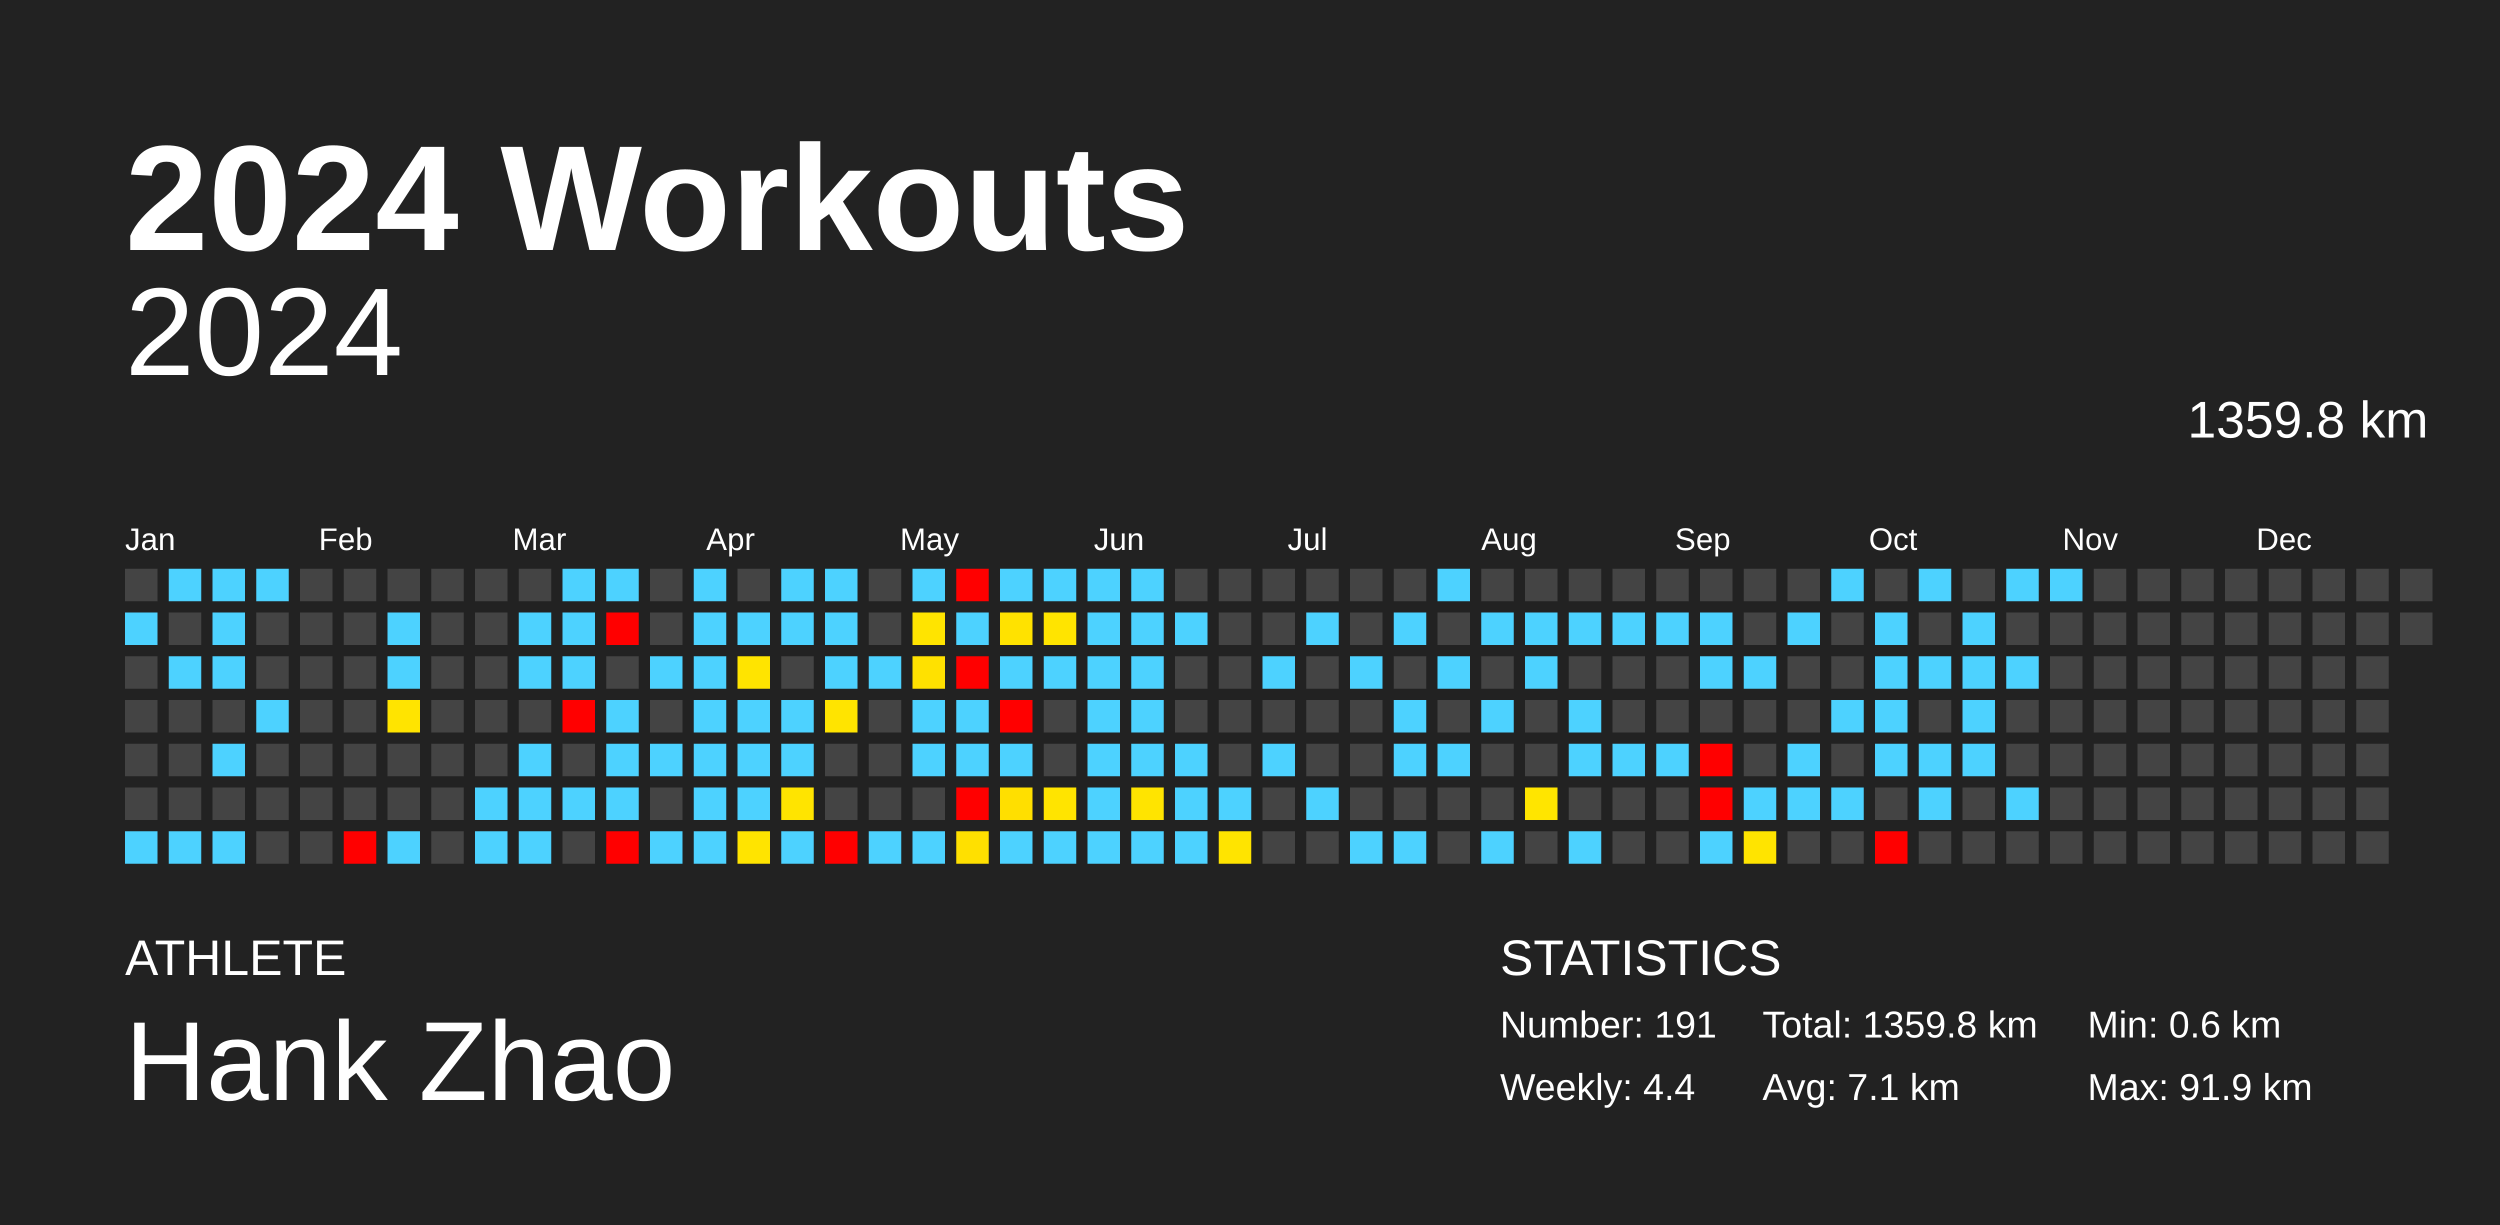
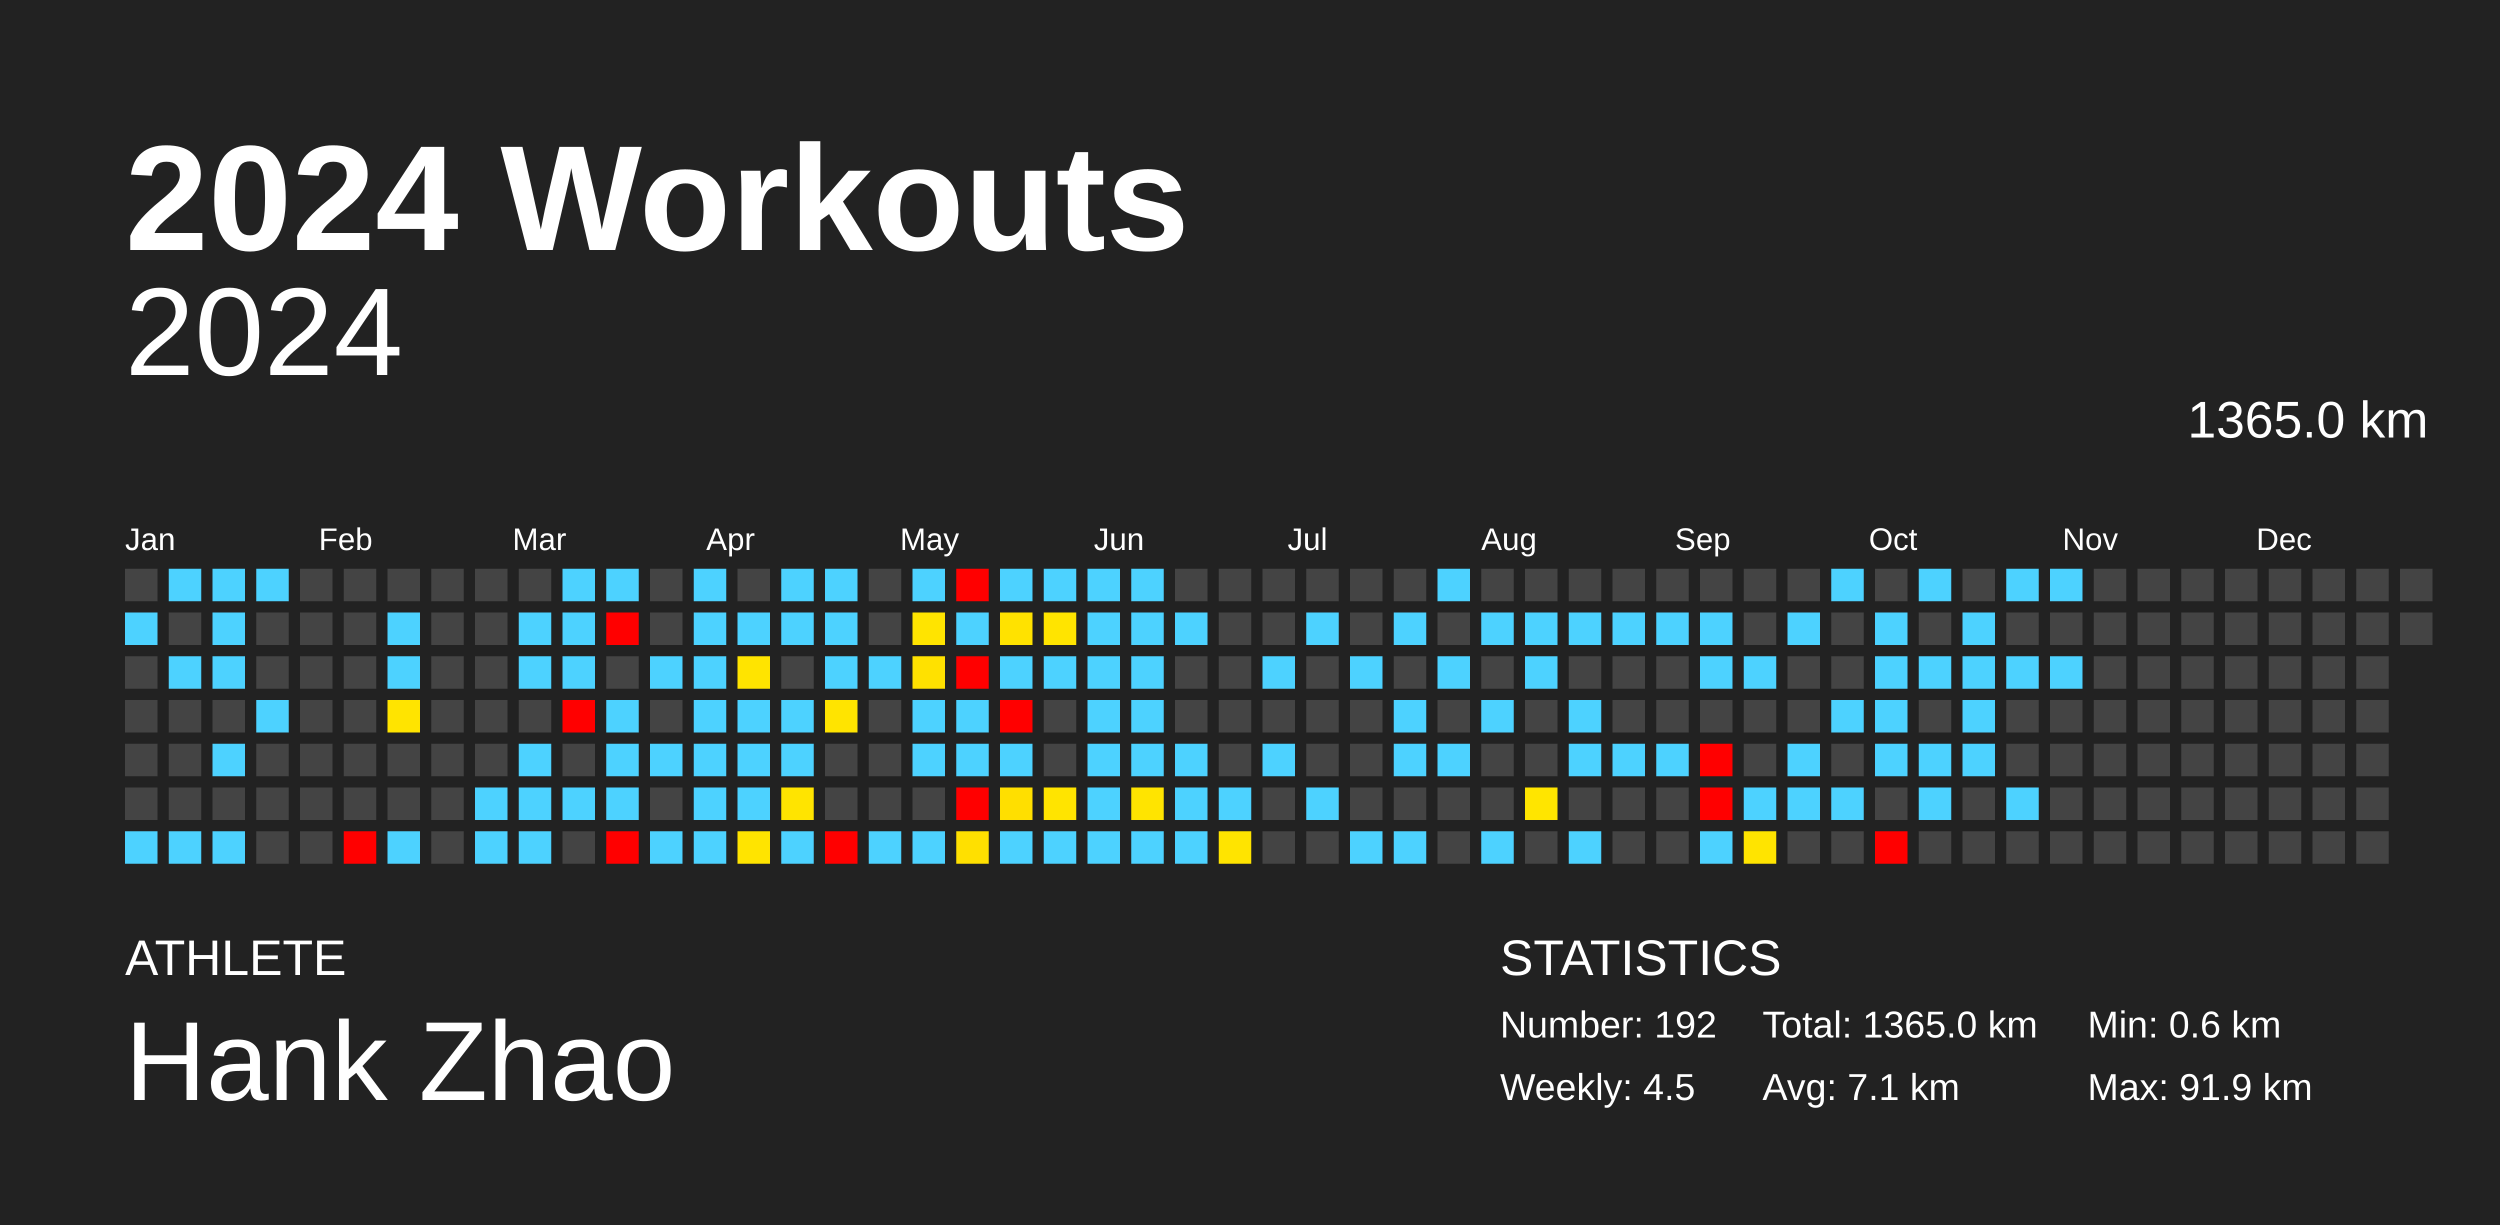
<svg xmlns="http://www.w3.org/2000/svg" baseProfile="full" height="98mm" version="1.1" viewBox="0,0,200,98" width="200mm">
  <defs />
  <rect fill="#222222" height="98" width="200" x="0" y="0" />
  <text fill="#FFFFFF" style="font-size:12px; font-family:Arial; font-weight:bold;" x="10" y="20">2024 Workouts</text>
  <text fill="#FFFFFF" style="font-size:4px; font-family:Arial" x="10" y="78">ATHLETE</text>
  <text fill="#FFFFFF" style="font-size:9px; font-family:Arial" x="10" y="88">Hank Zhao</text>
  <text fill="#FFFFFF" style="font-size:4px; font-family:Arial" x="120" y="78">STATISTICS</text>
-   <text fill="#FFFFFF" style="font-size:3px; font-family:Arial" x="120" y="83">Number: 191</text>
-   <text fill="#FFFFFF" style="font-size:3px; font-family:Arial" x="120" y="88">Weekly: 4.4</text>
-   <text fill="#FFFFFF" style="font-size:3px; font-family:Arial" x="141" y="83">Total: 1359.8 km</text>
+   <text fill="#FFFFFF" style="font-size:3px; font-family:Arial" x="120" y="83">Number: 192</text>
+   <text fill="#FFFFFF" style="font-size:3px; font-family:Arial" x="120" y="88">Weekly: 4.5</text>
+   <text fill="#FFFFFF" style="font-size:3px; font-family:Arial" x="141" y="83">Total: 1365.0 km</text>
  <text fill="#FFFFFF" style="font-size:3px; font-family:Arial" x="141" y="88">Avg: 7.1 km</text>
  <text fill="#FFFFFF" style="font-size:3px; font-family:Arial" x="167" y="83">Min: 0.6 km</text>
  <text fill="#FFFFFF" style="font-size:3px; font-family:Arial" x="167" y="88">Max: 91.9 km</text>
  <text alignment-baseline="hanging" fill="#FFFFFF" style="font-size:10.0px; font-family:Arial;" x="10" y="30">2024</text>
-   <text alignment-baseline="hanging" fill="#FFFFFF" style="font-size:4.125px; font-family:Arial;" x="175" y="35">1359.8 km</text>
+   <text alignment-baseline="hanging" fill="#FFFFFF" style="font-size:4.125px; font-family:Arial;" x="175" y="35">1365.0 km</text>
  <text fill="#FFFFFF" style="font-size:2.5px; font-family:Arial" x="10.0" y="44">Jan</text>
  <text fill="#FFFFFF" style="font-size:2.5px; font-family:Arial" x="25.5" y="44">Feb</text>
  <text fill="#FFFFFF" style="font-size:2.5px; font-family:Arial" x="41.0" y="44">Mar</text>
  <text fill="#FFFFFF" style="font-size:2.5px; font-family:Arial" x="56.5" y="44">Apr</text>
  <text fill="#FFFFFF" style="font-size:2.5px; font-family:Arial" x="72.0" y="44">May</text>
  <text fill="#FFFFFF" style="font-size:2.5px; font-family:Arial" x="87.5" y="44">Jun</text>
  <text fill="#FFFFFF" style="font-size:2.5px; font-family:Arial" x="103.0" y="44">Jul</text>
  <text fill="#FFFFFF" style="font-size:2.5px; font-family:Arial" x="118.5" y="44">Aug</text>
  <text fill="#FFFFFF" style="font-size:2.5px; font-family:Arial" x="134.0" y="44">Sep</text>
  <text fill="#FFFFFF" style="font-size:2.5px; font-family:Arial" x="149.5" y="44">Oct</text>
  <text fill="#FFFFFF" style="font-size:2.5px; font-family:Arial" x="165.0" y="44">Nov</text>
  <text fill="#FFFFFF" style="font-size:2.5px; font-family:Arial" x="180.5" y="44">Dec</text>
  <rect fill="#444444" height="2.6" width="2.6" x="10.0" y="45.5" />
  <rect fill="#4dd2ff" height="2.6" width="2.6" x="10.0" y="49.0" />
  <rect fill="#444444" height="2.6" width="2.6" x="10.0" y="52.5" />
  <rect fill="#444444" height="2.6" width="2.6" x="10.0" y="56.0" />
  <rect fill="#444444" height="2.6" width="2.6" x="10.0" y="59.5" />
  <rect fill="#444444" height="2.6" width="2.6" x="10.0" y="63.0" />
  <rect fill="#4dd2ff" height="2.6" width="2.6" x="10.0" y="66.5" />
  <rect fill="#4dd2ff" height="2.6" width="2.6" x="13.5" y="45.5" />
  <rect fill="#444444" height="2.6" width="2.6" x="13.5" y="49.0" />
  <rect fill="#4dd2ff" height="2.6" width="2.6" x="13.5" y="52.5" />
  <rect fill="#444444" height="2.6" width="2.6" x="13.5" y="56.0" />
  <rect fill="#444444" height="2.6" width="2.6" x="13.5" y="59.5" />
  <rect fill="#444444" height="2.6" width="2.6" x="13.5" y="63.0" />
  <rect fill="#4dd2ff" height="2.6" width="2.6" x="13.5" y="66.5" />
  <rect fill="#4dd2ff" height="2.6" width="2.6" x="17.0" y="45.5" />
  <rect fill="#4dd2ff" height="2.6" width="2.6" x="17.0" y="49.0" />
  <rect fill="#4dd2ff" height="2.6" width="2.6" x="17.0" y="52.5" />
  <rect fill="#444444" height="2.6" width="2.6" x="17.0" y="56.0" />
  <rect fill="#4dd2ff" height="2.6" width="2.6" x="17.0" y="59.5" />
  <rect fill="#444444" height="2.6" width="2.6" x="17.0" y="63.0" />
  <rect fill="#4dd2ff" height="2.6" width="2.6" x="17.0" y="66.5" />
  <rect fill="#4dd2ff" height="2.6" width="2.6" x="20.5" y="45.5" />
  <rect fill="#444444" height="2.6" width="2.6" x="20.5" y="49.0" />
  <rect fill="#444444" height="2.6" width="2.6" x="20.5" y="52.5" />
  <rect fill="#4dd2ff" height="2.6" width="2.6" x="20.5" y="56.0" />
  <rect fill="#444444" height="2.6" width="2.6" x="20.5" y="59.5" />
  <rect fill="#444444" height="2.6" width="2.6" x="20.5" y="63.0" />
  <rect fill="#444444" height="2.6" width="2.6" x="20.5" y="66.5" />
  <rect fill="#444444" height="2.6" width="2.6" x="24.0" y="45.5" />
  <rect fill="#444444" height="2.6" width="2.6" x="24.0" y="49.0" />
  <rect fill="#444444" height="2.6" width="2.6" x="24.0" y="52.5" />
  <rect fill="#444444" height="2.6" width="2.6" x="24.0" y="56.0" />
  <rect fill="#444444" height="2.6" width="2.6" x="24.0" y="59.5" />
  <rect fill="#444444" height="2.6" width="2.6" x="24.0" y="63.0" />
  <rect fill="#444444" height="2.6" width="2.6" x="24.0" y="66.5" />
  <rect fill="#444444" height="2.6" width="2.6" x="27.5" y="45.5" />
  <rect fill="#444444" height="2.6" width="2.6" x="27.5" y="49.0" />
  <rect fill="#444444" height="2.6" width="2.6" x="27.5" y="52.5" />
  <rect fill="#444444" height="2.6" width="2.6" x="27.5" y="56.0" />
  <rect fill="#444444" height="2.6" width="2.6" x="27.5" y="59.5" />
  <rect fill="#444444" height="2.6" width="2.6" x="27.5" y="63.0" />
  <rect fill="red" height="2.6" width="2.6" x="27.5" y="66.5" />
  <rect fill="#444444" height="2.6" width="2.6" x="31.0" y="45.5" />
  <rect fill="#4dd2ff" height="2.6" width="2.6" x="31.0" y="49.0" />
  <rect fill="#4dd2ff" height="2.6" width="2.6" x="31.0" y="52.5" />
  <rect fill="#ffe400" height="2.6" width="2.6" x="31.0" y="56.0" />
  <rect fill="#444444" height="2.6" width="2.6" x="31.0" y="59.5" />
  <rect fill="#444444" height="2.6" width="2.6" x="31.0" y="63.0" />
  <rect fill="#4dd2ff" height="2.6" width="2.6" x="31.0" y="66.5" />
  <rect fill="#444444" height="2.6" width="2.6" x="34.5" y="45.5" />
  <rect fill="#444444" height="2.6" width="2.6" x="34.5" y="49.0" />
  <rect fill="#444444" height="2.6" width="2.6" x="34.5" y="52.5" />
  <rect fill="#444444" height="2.6" width="2.6" x="34.5" y="56.0" />
  <rect fill="#444444" height="2.6" width="2.6" x="34.5" y="59.5" />
  <rect fill="#444444" height="2.6" width="2.6" x="34.5" y="63.0" />
  <rect fill="#444444" height="2.6" width="2.6" x="34.5" y="66.5" />
  <rect fill="#444444" height="2.6" width="2.6" x="38.0" y="45.5" />
  <rect fill="#444444" height="2.6" width="2.6" x="38.0" y="49.0" />
  <rect fill="#444444" height="2.6" width="2.6" x="38.0" y="52.5" />
  <rect fill="#444444" height="2.6" width="2.6" x="38.0" y="56.0" />
  <rect fill="#444444" height="2.6" width="2.6" x="38.0" y="59.5" />
  <rect fill="#4dd2ff" height="2.6" width="2.6" x="38.0" y="63.0" />
  <rect fill="#4dd2ff" height="2.6" width="2.6" x="38.0" y="66.5" />
  <rect fill="#444444" height="2.6" width="2.6" x="41.5" y="45.5" />
  <rect fill="#4dd2ff" height="2.6" width="2.6" x="41.5" y="49.0" />
  <rect fill="#4dd2ff" height="2.6" width="2.6" x="41.5" y="52.5" />
  <rect fill="#444444" height="2.6" width="2.6" x="41.5" y="56.0" />
  <rect fill="#4dd2ff" height="2.6" width="2.6" x="41.5" y="59.5" />
  <rect fill="#4dd2ff" height="2.6" width="2.6" x="41.5" y="63.0" />
  <rect fill="#4dd2ff" height="2.6" width="2.6" x="41.5" y="66.5" />
  <rect fill="#4dd2ff" height="2.6" width="2.6" x="45.0" y="45.5" />
  <rect fill="#4dd2ff" height="2.6" width="2.6" x="45.0" y="49.0" />
  <rect fill="#4dd2ff" height="2.6" width="2.6" x="45.0" y="52.5" />
  <rect fill="red" height="2.6" width="2.6" x="45.0" y="56.0" />
  <rect fill="#444444" height="2.6" width="2.6" x="45.0" y="59.5" />
  <rect fill="#4dd2ff" height="2.6" width="2.6" x="45.0" y="63.0" />
  <rect fill="#444444" height="2.6" width="2.6" x="45.0" y="66.5" />
  <rect fill="#4dd2ff" height="2.6" width="2.6" x="48.5" y="45.5" />
  <rect fill="red" height="2.6" width="2.6" x="48.5" y="49.0" />
  <rect fill="#444444" height="2.6" width="2.6" x="48.5" y="52.5" />
  <rect fill="#4dd2ff" height="2.6" width="2.6" x="48.5" y="56.0" />
  <rect fill="#4dd2ff" height="2.6" width="2.6" x="48.5" y="59.5" />
  <rect fill="#4dd2ff" height="2.6" width="2.6" x="48.5" y="63.0" />
  <rect fill="red" height="2.6" width="2.6" x="48.5" y="66.5" />
  <rect fill="#444444" height="2.6" width="2.6" x="52.0" y="45.5" />
  <rect fill="#444444" height="2.6" width="2.6" x="52.0" y="49.0" />
  <rect fill="#4dd2ff" height="2.6" width="2.6" x="52.0" y="52.5" />
  <rect fill="#444444" height="2.6" width="2.6" x="52.0" y="56.0" />
  <rect fill="#4dd2ff" height="2.6" width="2.6" x="52.0" y="59.5" />
  <rect fill="#444444" height="2.6" width="2.6" x="52.0" y="63.0" />
  <rect fill="#4dd2ff" height="2.6" width="2.6" x="52.0" y="66.5" />
  <rect fill="#4dd2ff" height="2.6" width="2.6" x="55.5" y="45.5" />
  <rect fill="#4dd2ff" height="2.6" width="2.6" x="55.5" y="49.0" />
  <rect fill="#4dd2ff" height="2.6" width="2.6" x="55.5" y="52.5" />
  <rect fill="#4dd2ff" height="2.6" width="2.6" x="55.5" y="56.0" />
  <rect fill="#4dd2ff" height="2.6" width="2.6" x="55.5" y="59.5" />
  <rect fill="#4dd2ff" height="2.6" width="2.6" x="55.5" y="63.0" />
  <rect fill="#4dd2ff" height="2.6" width="2.6" x="55.5" y="66.5" />
  <rect fill="#444444" height="2.6" width="2.6" x="59.0" y="45.5" />
  <rect fill="#4dd2ff" height="2.6" width="2.6" x="59.0" y="49.0" />
  <rect fill="#ffe400" height="2.6" width="2.6" x="59.0" y="52.5" />
  <rect fill="#4dd2ff" height="2.6" width="2.6" x="59.0" y="56.0" />
  <rect fill="#4dd2ff" height="2.6" width="2.6" x="59.0" y="59.5" />
  <rect fill="#4dd2ff" height="2.6" width="2.6" x="59.0" y="63.0" />
  <rect fill="#ffe400" height="2.6" width="2.6" x="59.0" y="66.5" />
  <rect fill="#4dd2ff" height="2.6" width="2.6" x="62.5" y="45.5" />
  <rect fill="#4dd2ff" height="2.6" width="2.6" x="62.5" y="49.0" />
  <rect fill="#444444" height="2.6" width="2.6" x="62.5" y="52.5" />
  <rect fill="#4dd2ff" height="2.6" width="2.6" x="62.5" y="56.0" />
  <rect fill="#4dd2ff" height="2.6" width="2.6" x="62.5" y="59.5" />
  <rect fill="#ffe400" height="2.6" width="2.6" x="62.5" y="63.0" />
  <rect fill="#4dd2ff" height="2.6" width="2.6" x="62.5" y="66.5" />
  <rect fill="#4dd2ff" height="2.6" width="2.6" x="66.0" y="45.5" />
  <rect fill="#4dd2ff" height="2.6" width="2.6" x="66.0" y="49.0" />
  <rect fill="#4dd2ff" height="2.6" width="2.6" x="66.0" y="52.5" />
  <rect fill="#ffe400" height="2.6" width="2.6" x="66.0" y="56.0" />
  <rect fill="#444444" height="2.6" width="2.6" x="66.0" y="59.5" />
  <rect fill="#444444" height="2.6" width="2.6" x="66.0" y="63.0" />
  <rect fill="red" height="2.6" width="2.6" x="66.0" y="66.5" />
  <rect fill="#444444" height="2.6" width="2.6" x="69.5" y="45.5" />
  <rect fill="#444444" height="2.6" width="2.6" x="69.5" y="49.0" />
  <rect fill="#4dd2ff" height="2.6" width="2.6" x="69.5" y="52.5" />
  <rect fill="#444444" height="2.6" width="2.6" x="69.5" y="56.0" />
  <rect fill="#444444" height="2.6" width="2.6" x="69.5" y="59.5" />
  <rect fill="#444444" height="2.6" width="2.6" x="69.5" y="63.0" />
  <rect fill="#4dd2ff" height="2.6" width="2.6" x="69.5" y="66.5" />
  <rect fill="#4dd2ff" height="2.6" width="2.6" x="73.0" y="45.5" />
  <rect fill="#ffe400" height="2.6" width="2.6" x="73.0" y="49.0" />
  <rect fill="#ffe100" height="2.6" width="2.6" x="73.0" y="52.5" />
  <rect fill="#4dd2ff" height="2.6" width="2.6" x="73.0" y="56.0" />
  <rect fill="#4dd2ff" height="2.6" width="2.6" x="73.0" y="59.5" />
  <rect fill="#444444" height="2.6" width="2.6" x="73.0" y="63.0" />
  <rect fill="#4dd2ff" height="2.6" width="2.6" x="73.0" y="66.5" />
  <rect fill="red" height="2.6" width="2.6" x="76.5" y="45.5" />
  <rect fill="#4dd2ff" height="2.6" width="2.6" x="76.5" y="49.0" />
  <rect fill="red" height="2.6" width="2.6" x="76.5" y="52.5" />
  <rect fill="#4dd2ff" height="2.6" width="2.6" x="76.5" y="56.0" />
  <rect fill="#4dd2ff" height="2.6" width="2.6" x="76.5" y="59.5" />
  <rect fill="red" height="2.6" width="2.6" x="76.5" y="63.0" />
  <rect fill="#ffe000" height="2.6" width="2.6" x="76.5" y="66.5" />
  <rect fill="#4dd2ff" height="2.6" width="2.6" x="80.0" y="45.5" />
  <rect fill="#ffe200" height="2.6" width="2.6" x="80.0" y="49.0" />
  <rect fill="#4dd2ff" height="2.6" width="2.6" x="80.0" y="52.5" />
  <rect fill="red" height="2.6" width="2.6" x="80.0" y="56.0" />
  <rect fill="#4dd2ff" height="2.6" width="2.6" x="80.0" y="59.5" />
  <rect fill="#ffdf00" height="2.6" width="2.6" x="80.0" y="63.0" />
  <rect fill="#4dd2ff" height="2.6" width="2.6" x="80.0" y="66.5" />
  <rect fill="#4dd2ff" height="2.6" width="2.6" x="83.5" y="45.5" />
  <rect fill="#ffe400" height="2.6" width="2.6" x="83.5" y="49.0" />
  <rect fill="#4dd2ff" height="2.6" width="2.6" x="83.5" y="52.5" />
  <rect fill="#444444" height="2.6" width="2.6" x="83.5" y="56.0" />
  <rect fill="#444444" height="2.6" width="2.6" x="83.5" y="59.5" />
  <rect fill="#ffe400" height="2.6" width="2.6" x="83.5" y="63.0" />
  <rect fill="#4dd2ff" height="2.6" width="2.6" x="83.5" y="66.5" />
  <rect fill="#4dd2ff" height="2.6" width="2.6" x="87.0" y="45.5" />
  <rect fill="#4dd2ff" height="2.6" width="2.6" x="87.0" y="49.0" />
  <rect fill="#4dd2ff" height="2.6" width="2.6" x="87.0" y="52.5" />
  <rect fill="#4dd2ff" height="2.6" width="2.6" x="87.0" y="56.0" />
  <rect fill="#4dd2ff" height="2.6" width="2.6" x="87.0" y="59.5" />
  <rect fill="#4dd2ff" height="2.6" width="2.6" x="87.0" y="63.0" />
  <rect fill="#4dd2ff" height="2.6" width="2.6" x="87.0" y="66.5" />
  <rect fill="#4dd2ff" height="2.6" width="2.6" x="90.5" y="45.5" />
  <rect fill="#4dd2ff" height="2.6" width="2.6" x="90.5" y="49.0" />
  <rect fill="#4dd2ff" height="2.6" width="2.6" x="90.5" y="52.5" />
  <rect fill="#4dd2ff" height="2.6" width="2.6" x="90.5" y="56.0" />
  <rect fill="#4dd2ff" height="2.6" width="2.6" x="90.5" y="59.5" />
  <rect fill="#ffe400" height="2.6" width="2.6" x="90.5" y="63.0" />
  <rect fill="#4dd2ff" height="2.6" width="2.6" x="90.5" y="66.5" />
  <rect fill="#444444" height="2.6" width="2.6" x="94.0" y="45.5" />
  <rect fill="#4dd2ff" height="2.6" width="2.6" x="94.0" y="49.0" />
  <rect fill="#444444" height="2.6" width="2.6" x="94.0" y="52.5" />
  <rect fill="#444444" height="2.6" width="2.6" x="94.0" y="56.0" />
  <rect fill="#4dd2ff" height="2.6" width="2.6" x="94.0" y="59.5" />
  <rect fill="#4dd2ff" height="2.6" width="2.6" x="94.0" y="63.0" />
  <rect fill="#4dd2ff" height="2.6" width="2.6" x="94.0" y="66.5" />
  <rect fill="#444444" height="2.6" width="2.6" x="97.5" y="45.5" />
  <rect fill="#444444" height="2.6" width="2.6" x="97.5" y="49.0" />
  <rect fill="#444444" height="2.6" width="2.6" x="97.5" y="52.5" />
  <rect fill="#444444" height="2.6" width="2.6" x="97.5" y="56.0" />
  <rect fill="#444444" height="2.6" width="2.6" x="97.5" y="59.5" />
  <rect fill="#4dd2ff" height="2.6" width="2.6" x="97.5" y="63.0" />
  <rect fill="#ffe400" height="2.6" width="2.6" x="97.5" y="66.5" />
  <rect fill="#444444" height="2.6" width="2.6" x="101.0" y="45.5" />
  <rect fill="#444444" height="2.6" width="2.6" x="101.0" y="49.0" />
  <rect fill="#4dd2ff" height="2.6" width="2.6" x="101.0" y="52.5" />
  <rect fill="#444444" height="2.6" width="2.6" x="101.0" y="56.0" />
  <rect fill="#4dd2ff" height="2.6" width="2.6" x="101.0" y="59.5" />
  <rect fill="#444444" height="2.6" width="2.6" x="101.0" y="63.0" />
  <rect fill="#444444" height="2.6" width="2.6" x="101.0" y="66.5" />
  <rect fill="#444444" height="2.6" width="2.6" x="104.5" y="45.5" />
  <rect fill="#4dd2ff" height="2.6" width="2.6" x="104.5" y="49.0" />
  <rect fill="#444444" height="2.6" width="2.6" x="104.5" y="52.5" />
  <rect fill="#444444" height="2.6" width="2.6" x="104.5" y="56.0" />
  <rect fill="#444444" height="2.6" width="2.6" x="104.5" y="59.5" />
  <rect fill="#4dd2ff" height="2.6" width="2.6" x="104.5" y="63.0" />
  <rect fill="#444444" height="2.6" width="2.6" x="104.5" y="66.5" />
  <rect fill="#444444" height="2.6" width="2.6" x="108.0" y="45.5" />
  <rect fill="#444444" height="2.6" width="2.6" x="108.0" y="49.0" />
  <rect fill="#4dd2ff" height="2.6" width="2.6" x="108.0" y="52.5" />
  <rect fill="#444444" height="2.6" width="2.6" x="108.0" y="56.0" />
  <rect fill="#444444" height="2.6" width="2.6" x="108.0" y="59.5" />
  <rect fill="#444444" height="2.6" width="2.6" x="108.0" y="63.0" />
  <rect fill="#4dd2ff" height="2.6" width="2.6" x="108.0" y="66.5" />
  <rect fill="#444444" height="2.6" width="2.6" x="111.5" y="45.5" />
  <rect fill="#4dd2ff" height="2.6" width="2.6" x="111.5" y="49.0" />
  <rect fill="#444444" height="2.6" width="2.6" x="111.5" y="52.5" />
  <rect fill="#4dd2ff" height="2.6" width="2.6" x="111.5" y="56.0" />
  <rect fill="#4dd2ff" height="2.6" width="2.6" x="111.5" y="59.5" />
  <rect fill="#444444" height="2.6" width="2.6" x="111.5" y="63.0" />
  <rect fill="#4dd2ff" height="2.6" width="2.6" x="111.5" y="66.5" />
  <rect fill="#4dd2ff" height="2.6" width="2.6" x="115.0" y="45.5" />
  <rect fill="#444444" height="2.6" width="2.6" x="115.0" y="49.0" />
  <rect fill="#4dd2ff" height="2.6" width="2.6" x="115.0" y="52.5" />
  <rect fill="#444444" height="2.6" width="2.6" x="115.0" y="56.0" />
  <rect fill="#4dd2ff" height="2.6" width="2.6" x="115.0" y="59.5" />
  <rect fill="#444444" height="2.6" width="2.6" x="115.0" y="63.0" />
  <rect fill="#444444" height="2.6" width="2.6" x="115.0" y="66.5" />
  <rect fill="#444444" height="2.6" width="2.6" x="118.5" y="45.5" />
  <rect fill="#4dd2ff" height="2.6" width="2.6" x="118.5" y="49.0" />
  <rect fill="#444444" height="2.6" width="2.6" x="118.5" y="52.5" />
  <rect fill="#4dd2ff" height="2.6" width="2.6" x="118.5" y="56.0" />
  <rect fill="#444444" height="2.6" width="2.6" x="118.5" y="59.5" />
  <rect fill="#444444" height="2.6" width="2.6" x="118.5" y="63.0" />
  <rect fill="#4dd2ff" height="2.6" width="2.6" x="118.5" y="66.5" />
  <rect fill="#444444" height="2.6" width="2.6" x="122.0" y="45.5" />
  <rect fill="#4dd2ff" height="2.6" width="2.6" x="122.0" y="49.0" />
  <rect fill="#4dd2ff" height="2.6" width="2.6" x="122.0" y="52.5" />
  <rect fill="#444444" height="2.6" width="2.6" x="122.0" y="56.0" />
  <rect fill="#444444" height="2.6" width="2.6" x="122.0" y="59.5" />
  <rect fill="#ffe500" height="2.6" width="2.6" x="122.0" y="63.0" />
  <rect fill="#444444" height="2.6" width="2.6" x="122.0" y="66.5" />
  <rect fill="#444444" height="2.6" width="2.6" x="125.5" y="45.5" />
  <rect fill="#4dd2ff" height="2.6" width="2.6" x="125.5" y="49.0" />
  <rect fill="#444444" height="2.6" width="2.6" x="125.5" y="52.5" />
  <rect fill="#4dd2ff" height="2.6" width="2.6" x="125.5" y="56.0" />
  <rect fill="#4dd2ff" height="2.6" width="2.6" x="125.5" y="59.5" />
  <rect fill="#444444" height="2.6" width="2.6" x="125.5" y="63.0" />
  <rect fill="#4dd2ff" height="2.6" width="2.6" x="125.5" y="66.5" />
  <rect fill="#444444" height="2.6" width="2.6" x="129.0" y="45.5" />
  <rect fill="#4dd2ff" height="2.6" width="2.6" x="129.0" y="49.0" />
  <rect fill="#444444" height="2.6" width="2.6" x="129.0" y="52.5" />
  <rect fill="#444444" height="2.6" width="2.6" x="129.0" y="56.0" />
  <rect fill="#4dd2ff" height="2.6" width="2.6" x="129.0" y="59.5" />
  <rect fill="#444444" height="2.6" width="2.6" x="129.0" y="63.0" />
  <rect fill="#444444" height="2.6" width="2.6" x="129.0" y="66.5" />
  <rect fill="#444444" height="2.6" width="2.6" x="132.5" y="45.5" />
  <rect fill="#4dd2ff" height="2.6" width="2.6" x="132.5" y="49.0" />
  <rect fill="#444444" height="2.6" width="2.6" x="132.5" y="52.5" />
  <rect fill="#444444" height="2.6" width="2.6" x="132.5" y="56.0" />
  <rect fill="#4dd2ff" height="2.6" width="2.6" x="132.5" y="59.5" />
  <rect fill="#444444" height="2.6" width="2.6" x="132.5" y="63.0" />
  <rect fill="#444444" height="2.6" width="2.6" x="132.5" y="66.5" />
  <rect fill="#444444" height="2.6" width="2.6" x="136.0" y="45.5" />
  <rect fill="#4dd2ff" height="2.6" width="2.6" x="136.0" y="49.0" />
  <rect fill="#4dd2ff" height="2.6" width="2.6" x="136.0" y="52.5" />
  <rect fill="#444444" height="2.6" width="2.6" x="136.0" y="56.0" />
  <rect fill="red" height="2.6" width="2.6" x="136.0" y="59.5" />
  <rect fill="red" height="2.6" width="2.6" x="136.0" y="63.0" />
  <rect fill="#4dd2ff" height="2.6" width="2.6" x="136.0" y="66.5" />
  <rect fill="#444444" height="2.6" width="2.6" x="139.5" y="45.5" />
  <rect fill="#444444" height="2.6" width="2.6" x="139.5" y="49.0" />
  <rect fill="#4dd2ff" height="2.6" width="2.6" x="139.5" y="52.5" />
  <rect fill="#444444" height="2.6" width="2.6" x="139.5" y="56.0" />
  <rect fill="#444444" height="2.6" width="2.6" x="139.5" y="59.5" />
  <rect fill="#4dd2ff" height="2.6" width="2.6" x="139.5" y="63.0" />
  <rect fill="#ffe400" height="2.6" width="2.6" x="139.5" y="66.5" />
  <rect fill="#444444" height="2.6" width="2.6" x="143.0" y="45.5" />
  <rect fill="#4dd2ff" height="2.6" width="2.6" x="143.0" y="49.0" />
  <rect fill="#444444" height="2.6" width="2.6" x="143.0" y="52.5" />
  <rect fill="#444444" height="2.6" width="2.6" x="143.0" y="56.0" />
  <rect fill="#4dd2ff" height="2.6" width="2.6" x="143.0" y="59.5" />
  <rect fill="#4dd2ff" height="2.6" width="2.6" x="143.0" y="63.0" />
  <rect fill="#444444" height="2.6" width="2.6" x="143.0" y="66.5" />
  <rect fill="#4dd2ff" height="2.6" width="2.6" x="146.5" y="45.5" />
  <rect fill="#444444" height="2.6" width="2.6" x="146.5" y="49.0" />
  <rect fill="#444444" height="2.6" width="2.6" x="146.5" y="52.5" />
  <rect fill="#4dd2ff" height="2.6" width="2.6" x="146.5" y="56.0" />
  <rect fill="#444444" height="2.6" width="2.6" x="146.5" y="59.5" />
  <rect fill="#4dd2ff" height="2.6" width="2.6" x="146.5" y="63.0" />
  <rect fill="#444444" height="2.6" width="2.6" x="146.5" y="66.5" />
  <rect fill="#444444" height="2.6" width="2.6" x="150.0" y="45.5" />
  <rect fill="#4dd2ff" height="2.6" width="2.6" x="150.0" y="49.0" />
  <rect fill="#4dd2ff" height="2.6" width="2.6" x="150.0" y="52.5" />
  <rect fill="#4dd2ff" height="2.6" width="2.6" x="150.0" y="56.0" />
  <rect fill="#4dd2ff" height="2.6" width="2.6" x="150.0" y="59.5" />
  <rect fill="#444444" height="2.6" width="2.6" x="150.0" y="63.0" />
  <rect fill="red" height="2.6" width="2.6" x="150.0" y="66.5" />
  <rect fill="#4dd2ff" height="2.6" width="2.6" x="153.5" y="45.5" />
  <rect fill="#444444" height="2.6" width="2.6" x="153.5" y="49.0" />
  <rect fill="#4dd2ff" height="2.6" width="2.6" x="153.5" y="52.5" />
  <rect fill="#444444" height="2.6" width="2.6" x="153.5" y="56.0" />
  <rect fill="#4dd2ff" height="2.6" width="2.6" x="153.5" y="59.5" />
  <rect fill="#4dd2ff" height="2.6" width="2.6" x="153.5" y="63.0" />
  <rect fill="#444444" height="2.6" width="2.6" x="153.5" y="66.5" />
  <rect fill="#444444" height="2.6" width="2.6" x="157.0" y="45.5" />
  <rect fill="#4dd2ff" height="2.6" width="2.6" x="157.0" y="49.0" />
  <rect fill="#4dd2ff" height="2.6" width="2.6" x="157.0" y="52.5" />
  <rect fill="#4dd2ff" height="2.6" width="2.6" x="157.0" y="56.0" />
  <rect fill="#4dd2ff" height="2.6" width="2.6" x="157.0" y="59.5" />
  <rect fill="#444444" height="2.6" width="2.6" x="157.0" y="63.0" />
  <rect fill="#444444" height="2.6" width="2.6" x="157.0" y="66.5" />
  <rect fill="#4dd2ff" height="2.6" width="2.6" x="160.5" y="45.5" />
  <rect fill="#444444" height="2.6" width="2.6" x="160.5" y="49.0" />
  <rect fill="#4dd2ff" height="2.6" width="2.6" x="160.5" y="52.5" />
  <rect fill="#444444" height="2.6" width="2.6" x="160.5" y="56.0" />
  <rect fill="#444444" height="2.6" width="2.6" x="160.5" y="59.5" />
  <rect fill="#4dd2ff" height="2.6" width="2.6" x="160.5" y="63.0" />
  <rect fill="#444444" height="2.6" width="2.6" x="160.5" y="66.5" />
  <rect fill="#4dd2ff" height="2.6" width="2.6" x="164.0" y="45.5" />
  <rect fill="#444444" height="2.6" width="2.6" x="164.0" y="49.0" />
-   <rect fill="#444444" height="2.6" width="2.6" x="164.0" y="52.5" />
+   <rect fill="#4dd2ff" height="2.6" width="2.6" x="164.0" y="52.5" />
  <rect fill="#444444" height="2.6" width="2.6" x="164.0" y="56.0" />
  <rect fill="#444444" height="2.6" width="2.6" x="164.0" y="59.5" />
  <rect fill="#444444" height="2.6" width="2.6" x="164.0" y="63.0" />
  <rect fill="#444444" height="2.6" width="2.6" x="164.0" y="66.5" />
  <rect fill="#444444" height="2.6" width="2.6" x="167.5" y="45.5" />
  <rect fill="#444444" height="2.6" width="2.6" x="167.5" y="49.0" />
  <rect fill="#444444" height="2.6" width="2.6" x="167.5" y="52.5" />
  <rect fill="#444444" height="2.6" width="2.6" x="167.5" y="56.0" />
  <rect fill="#444444" height="2.6" width="2.6" x="167.5" y="59.5" />
  <rect fill="#444444" height="2.6" width="2.6" x="167.5" y="63.0" />
  <rect fill="#444444" height="2.6" width="2.6" x="167.5" y="66.5" />
  <rect fill="#444444" height="2.6" width="2.6" x="171.0" y="45.5" />
  <rect fill="#444444" height="2.6" width="2.6" x="171.0" y="49.0" />
  <rect fill="#444444" height="2.6" width="2.6" x="171.0" y="52.5" />
  <rect fill="#444444" height="2.6" width="2.6" x="171.0" y="56.0" />
  <rect fill="#444444" height="2.6" width="2.6" x="171.0" y="59.5" />
  <rect fill="#444444" height="2.6" width="2.6" x="171.0" y="63.0" />
  <rect fill="#444444" height="2.6" width="2.6" x="171.0" y="66.5" />
  <rect fill="#444444" height="2.6" width="2.6" x="174.5" y="45.5" />
  <rect fill="#444444" height="2.6" width="2.6" x="174.5" y="49.0" />
  <rect fill="#444444" height="2.6" width="2.6" x="174.5" y="52.5" />
  <rect fill="#444444" height="2.6" width="2.6" x="174.5" y="56.0" />
  <rect fill="#444444" height="2.6" width="2.6" x="174.5" y="59.5" />
  <rect fill="#444444" height="2.6" width="2.6" x="174.5" y="63.0" />
  <rect fill="#444444" height="2.6" width="2.6" x="174.5" y="66.5" />
  <rect fill="#444444" height="2.6" width="2.6" x="178.0" y="45.5" />
  <rect fill="#444444" height="2.6" width="2.6" x="178.0" y="49.0" />
  <rect fill="#444444" height="2.6" width="2.6" x="178.0" y="52.5" />
  <rect fill="#444444" height="2.6" width="2.6" x="178.0" y="56.0" />
  <rect fill="#444444" height="2.6" width="2.6" x="178.0" y="59.5" />
  <rect fill="#444444" height="2.6" width="2.6" x="178.0" y="63.0" />
  <rect fill="#444444" height="2.6" width="2.6" x="178.0" y="66.5" />
  <rect fill="#444444" height="2.6" width="2.6" x="181.5" y="45.5" />
  <rect fill="#444444" height="2.6" width="2.6" x="181.5" y="49.0" />
  <rect fill="#444444" height="2.6" width="2.6" x="181.5" y="52.5" />
  <rect fill="#444444" height="2.6" width="2.6" x="181.5" y="56.0" />
  <rect fill="#444444" height="2.6" width="2.6" x="181.5" y="59.5" />
  <rect fill="#444444" height="2.6" width="2.6" x="181.5" y="63.0" />
  <rect fill="#444444" height="2.6" width="2.6" x="181.5" y="66.5" />
  <rect fill="#444444" height="2.6" width="2.6" x="185.0" y="45.5" />
  <rect fill="#444444" height="2.6" width="2.6" x="185.0" y="49.0" />
  <rect fill="#444444" height="2.6" width="2.6" x="185.0" y="52.5" />
  <rect fill="#444444" height="2.6" width="2.6" x="185.0" y="56.0" />
  <rect fill="#444444" height="2.6" width="2.6" x="185.0" y="59.5" />
  <rect fill="#444444" height="2.6" width="2.6" x="185.0" y="63.0" />
  <rect fill="#444444" height="2.6" width="2.6" x="185.0" y="66.5" />
  <rect fill="#444444" height="2.6" width="2.6" x="188.5" y="45.5" />
  <rect fill="#444444" height="2.6" width="2.6" x="188.5" y="49.0" />
  <rect fill="#444444" height="2.6" width="2.6" x="188.5" y="52.5" />
  <rect fill="#444444" height="2.6" width="2.6" x="188.5" y="56.0" />
  <rect fill="#444444" height="2.6" width="2.6" x="188.5" y="59.5" />
  <rect fill="#444444" height="2.6" width="2.6" x="188.5" y="63.0" />
  <rect fill="#444444" height="2.6" width="2.6" x="188.5" y="66.5" />
  <rect fill="#444444" height="2.6" width="2.6" x="192.0" y="45.5" />
  <rect fill="#444444" height="2.6" width="2.6" x="192.0" y="49.0" />
</svg>
